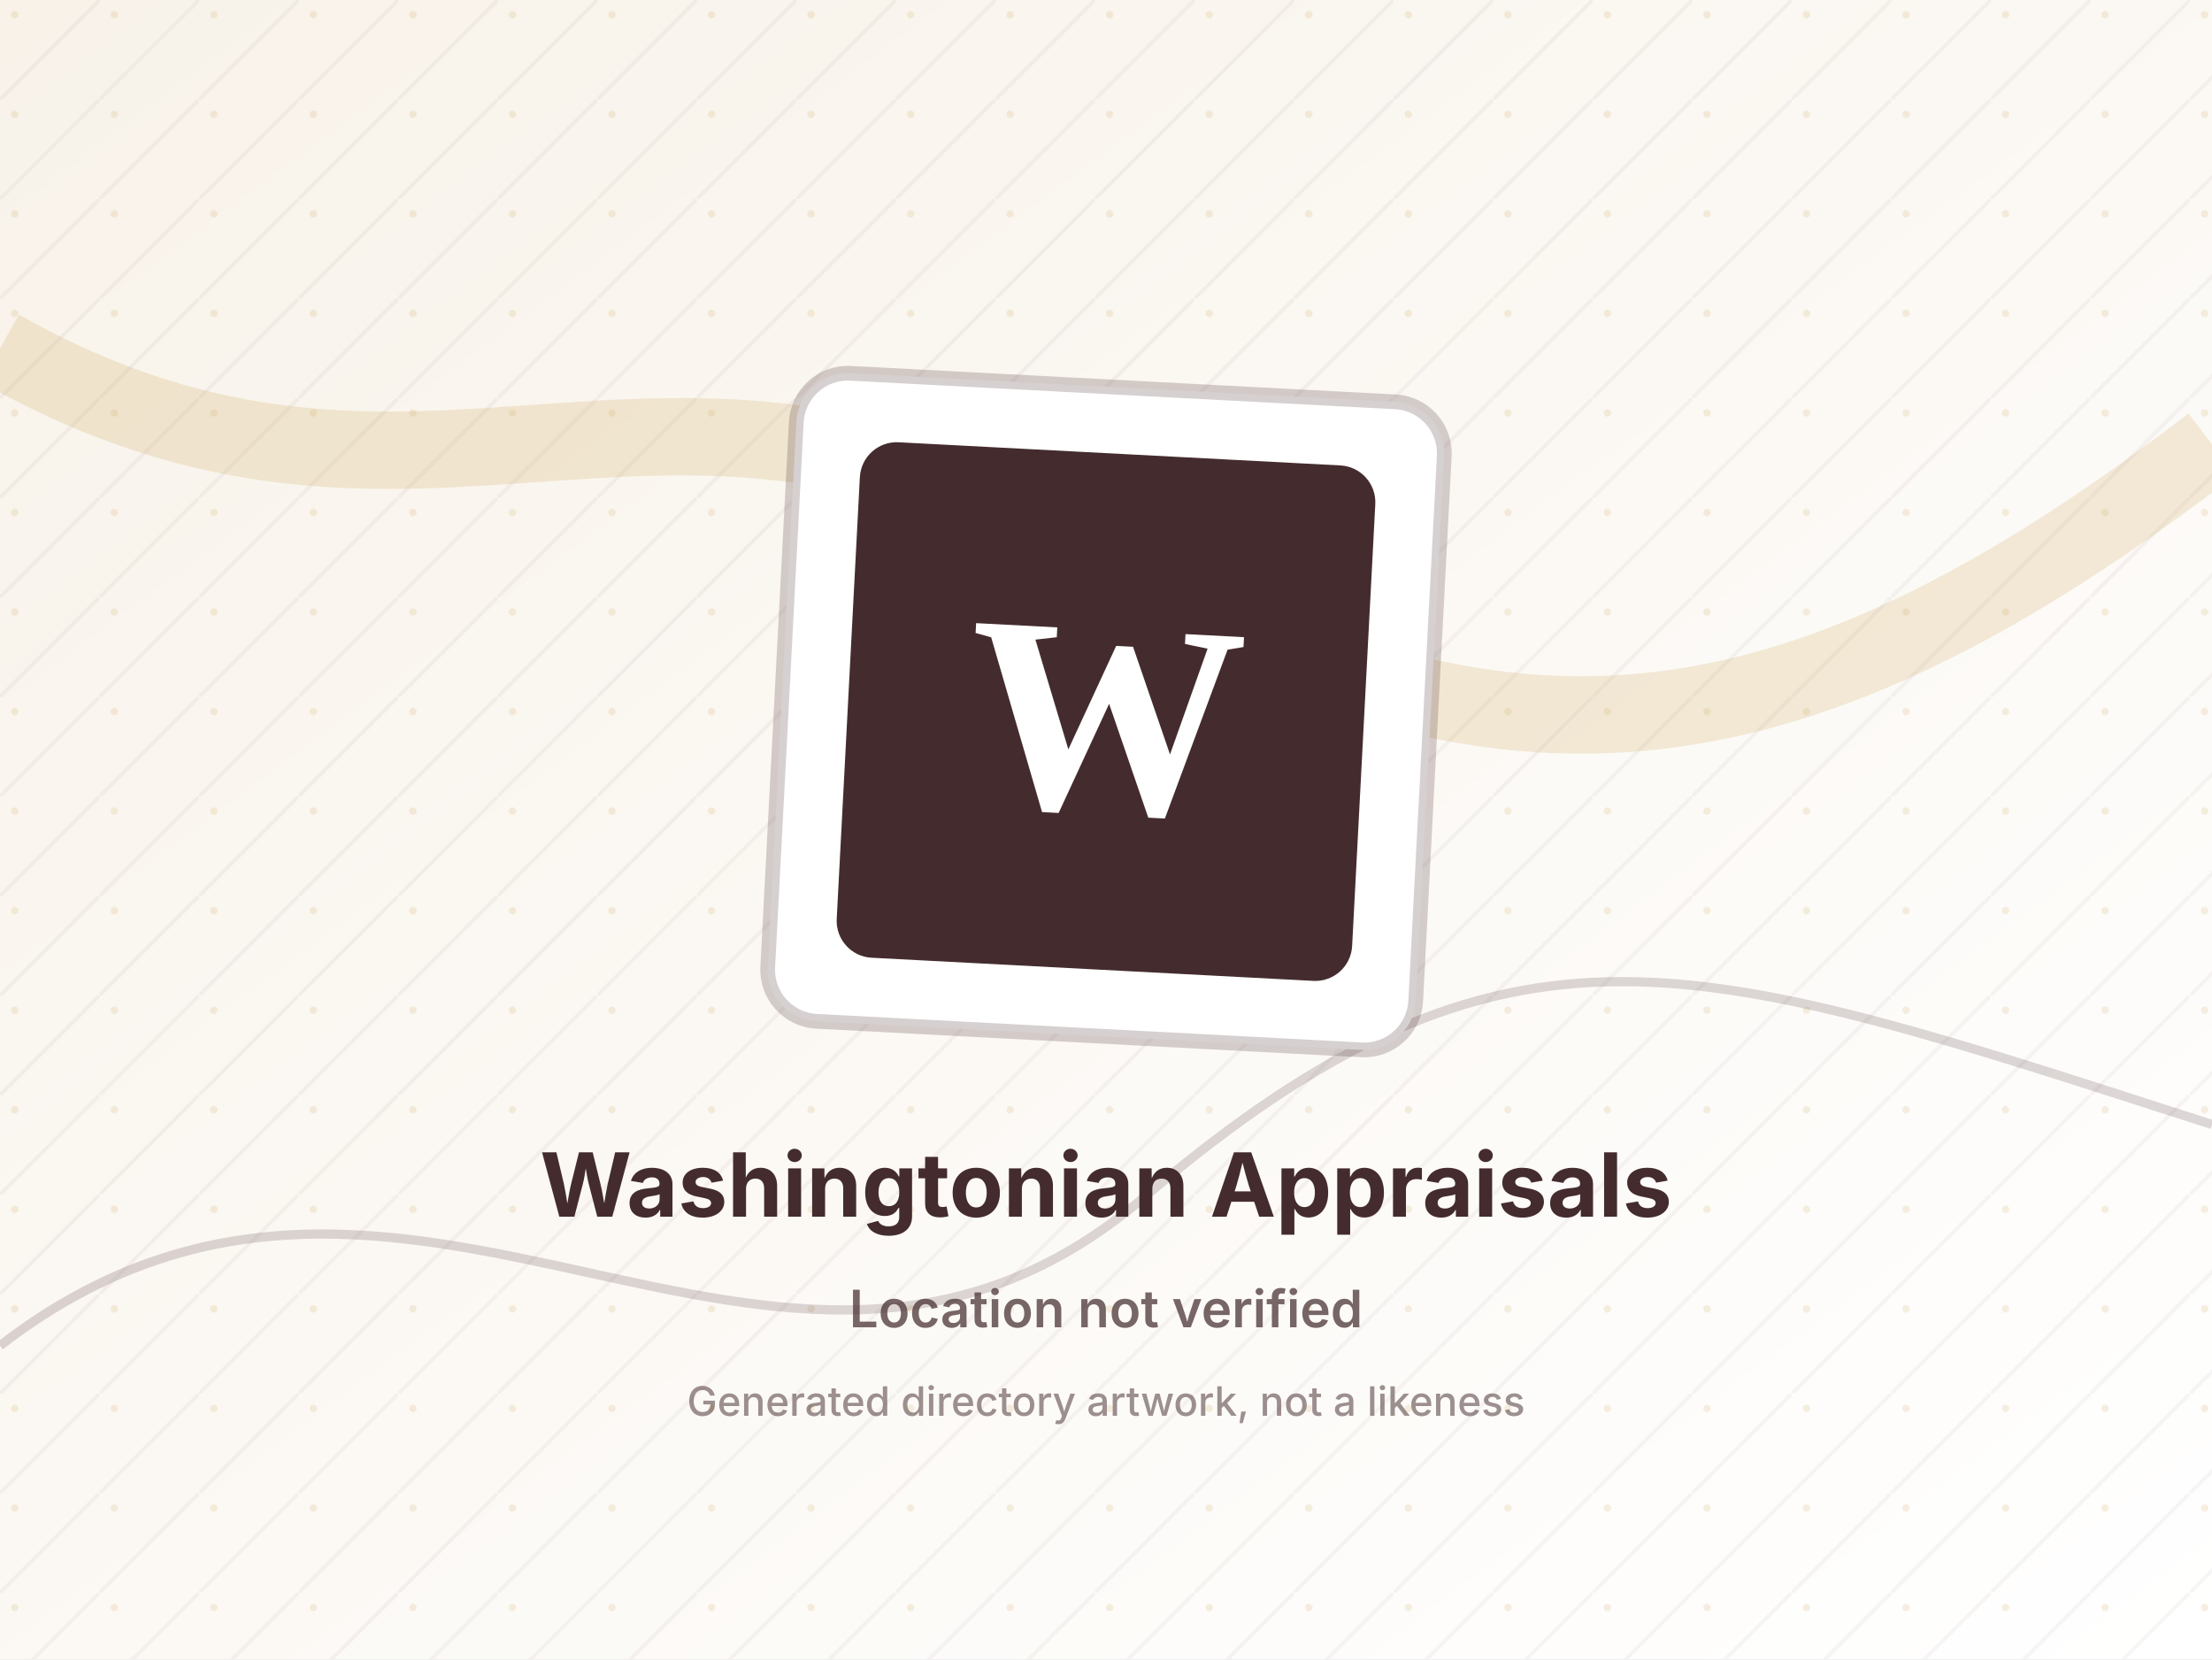
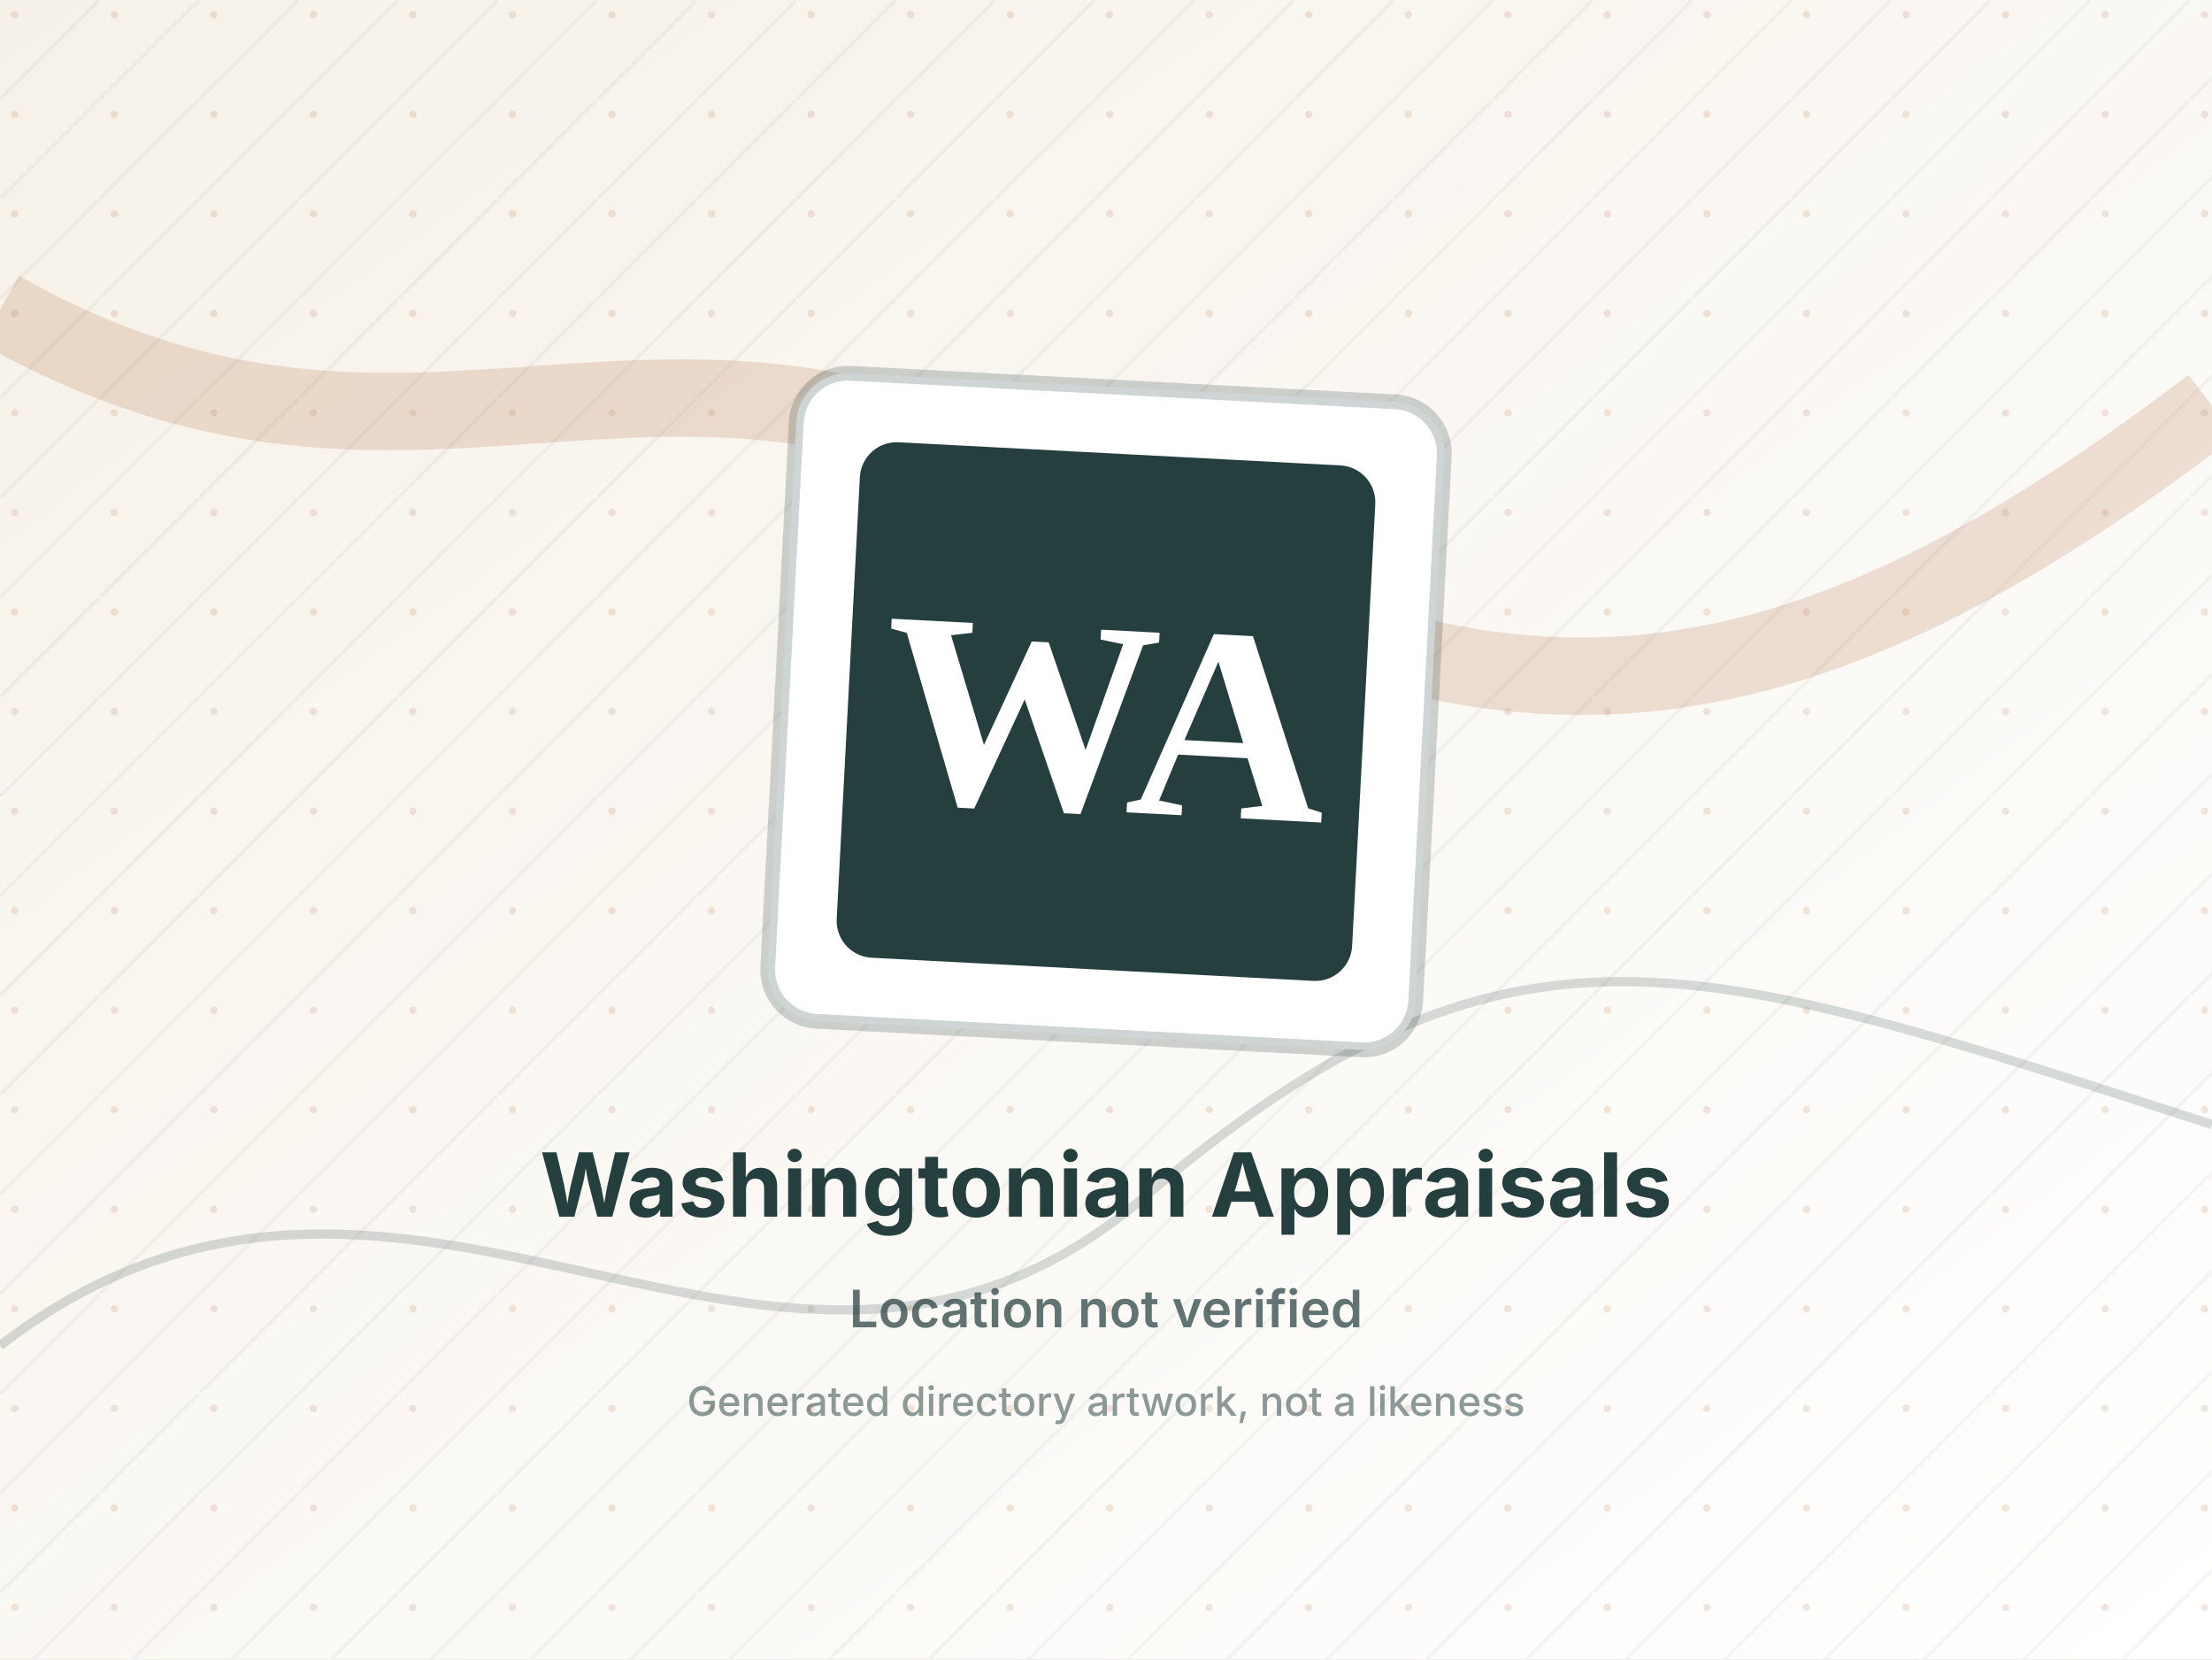
<svg xmlns="http://www.w3.org/2000/svg" viewBox="0 0 1200 900" role="img" aria-labelledby="title desc">
  <defs>
    <linearGradient id="paper" x1="0" y1="0" x2="1" y2="1">
-       <stop offset="0" stop-color="#f8f2e9" />
+       <stop offset="0" stop-color="#f6f1e8" />
      <stop offset="1" stop-color="#ffffff" />
    </linearGradient>
    <pattern id="ticks" width="54" height="54" patternUnits="userSpaceOnUse">
-       <path d="M0 54 L54 0" stroke="#442c2e" stroke-opacity=".045" stroke-width="2" />
-       <circle cx="8" cy="8" r="2" fill="#d0a85c" fill-opacity=".18" />
+       <path d="M0 54 L54 0" stroke="#253f3f" stroke-opacity=".045" stroke-width="2" />
+       <circle cx="8" cy="8" r="2" fill="#b8794d" fill-opacity=".18" />
    </pattern>
  </defs>
  <rect width="1200" height="900" fill="url(#paper)" />
  <rect width="1200" height="900" fill="url(#ticks)" />
-   <path d="M0 189 C230 319, 360 159, 590 299 S980 409, 1200 241" fill="none" stroke="#d0a85c" stroke-width="42" stroke-opacity=".22" />
-   <path d="M0 730 C220 560, 420 820, 620 650 S920 520, 1200 610" fill="none" stroke="#442c2e" stroke-width="5" stroke-opacity=".18" />
+   <path d="M0 168 C230 298, 360 138, 590 278 S980 388, 1200 220" fill="none" stroke="#b8794d" stroke-width="42" stroke-opacity=".22" />
+   <path d="M0 730 C220 560, 420 820, 620 650 S920 520, 1200 610" fill="none" stroke="#253f3f" stroke-width="5" stroke-opacity=".18" />
  <g transform="translate(600 386) rotate(3)">
-     <rect x="-176" y="-176" width="352" height="352" rx="28" fill="#fff" stroke="#442c2e" stroke-opacity=".22" stroke-width="8" />
-     <rect x="-140" y="-140" width="280" height="280" rx="20" fill="#442c2e" />
-     <text x="0" y="54" text-anchor="middle" font-family="Georgia, 'Times New Roman', serif" font-size="150" font-weight="700" fill="#fff">W</text>
+     <rect x="-176" y="-176" width="352" height="352" rx="28" fill="#fff" stroke="#253f3f" stroke-opacity=".22" stroke-width="8" />
+     <rect x="-140" y="-140" width="280" height="280" rx="20" fill="#253f3f" />
+     <text x="0" y="54" text-anchor="middle" font-family="Georgia, 'Times New Roman', serif" font-size="150" font-weight="700" fill="#fff">WA</text>
  </g>
  <g font-family="Inter, Arial, sans-serif" text-anchor="middle">
-     <text x="600" y="660" font-size="48" font-weight="700" fill="#442c2e">Washingtonian Appraisals</text>
-     <text x="600" y="720" font-size="28" font-weight="600" fill="#442c2e" opacity=".72">Location not verified</text>
-     <text x="600" y="768" font-size="22" font-weight="500" fill="#442c2e" opacity=".52">Generated directory artwork, not a likeness</text>
+     <text x="600" y="660" font-size="48" font-weight="700" fill="#253f3f">Washingtonian Appraisals</text>
+     <text x="600" y="720" font-size="28" font-weight="600" fill="#253f3f" opacity=".72">Location not verified</text>
+     <text x="600" y="768" font-size="22" font-weight="500" fill="#253f3f" opacity=".52">Generated directory artwork, not a likeness</text>
  </g>
</svg>
